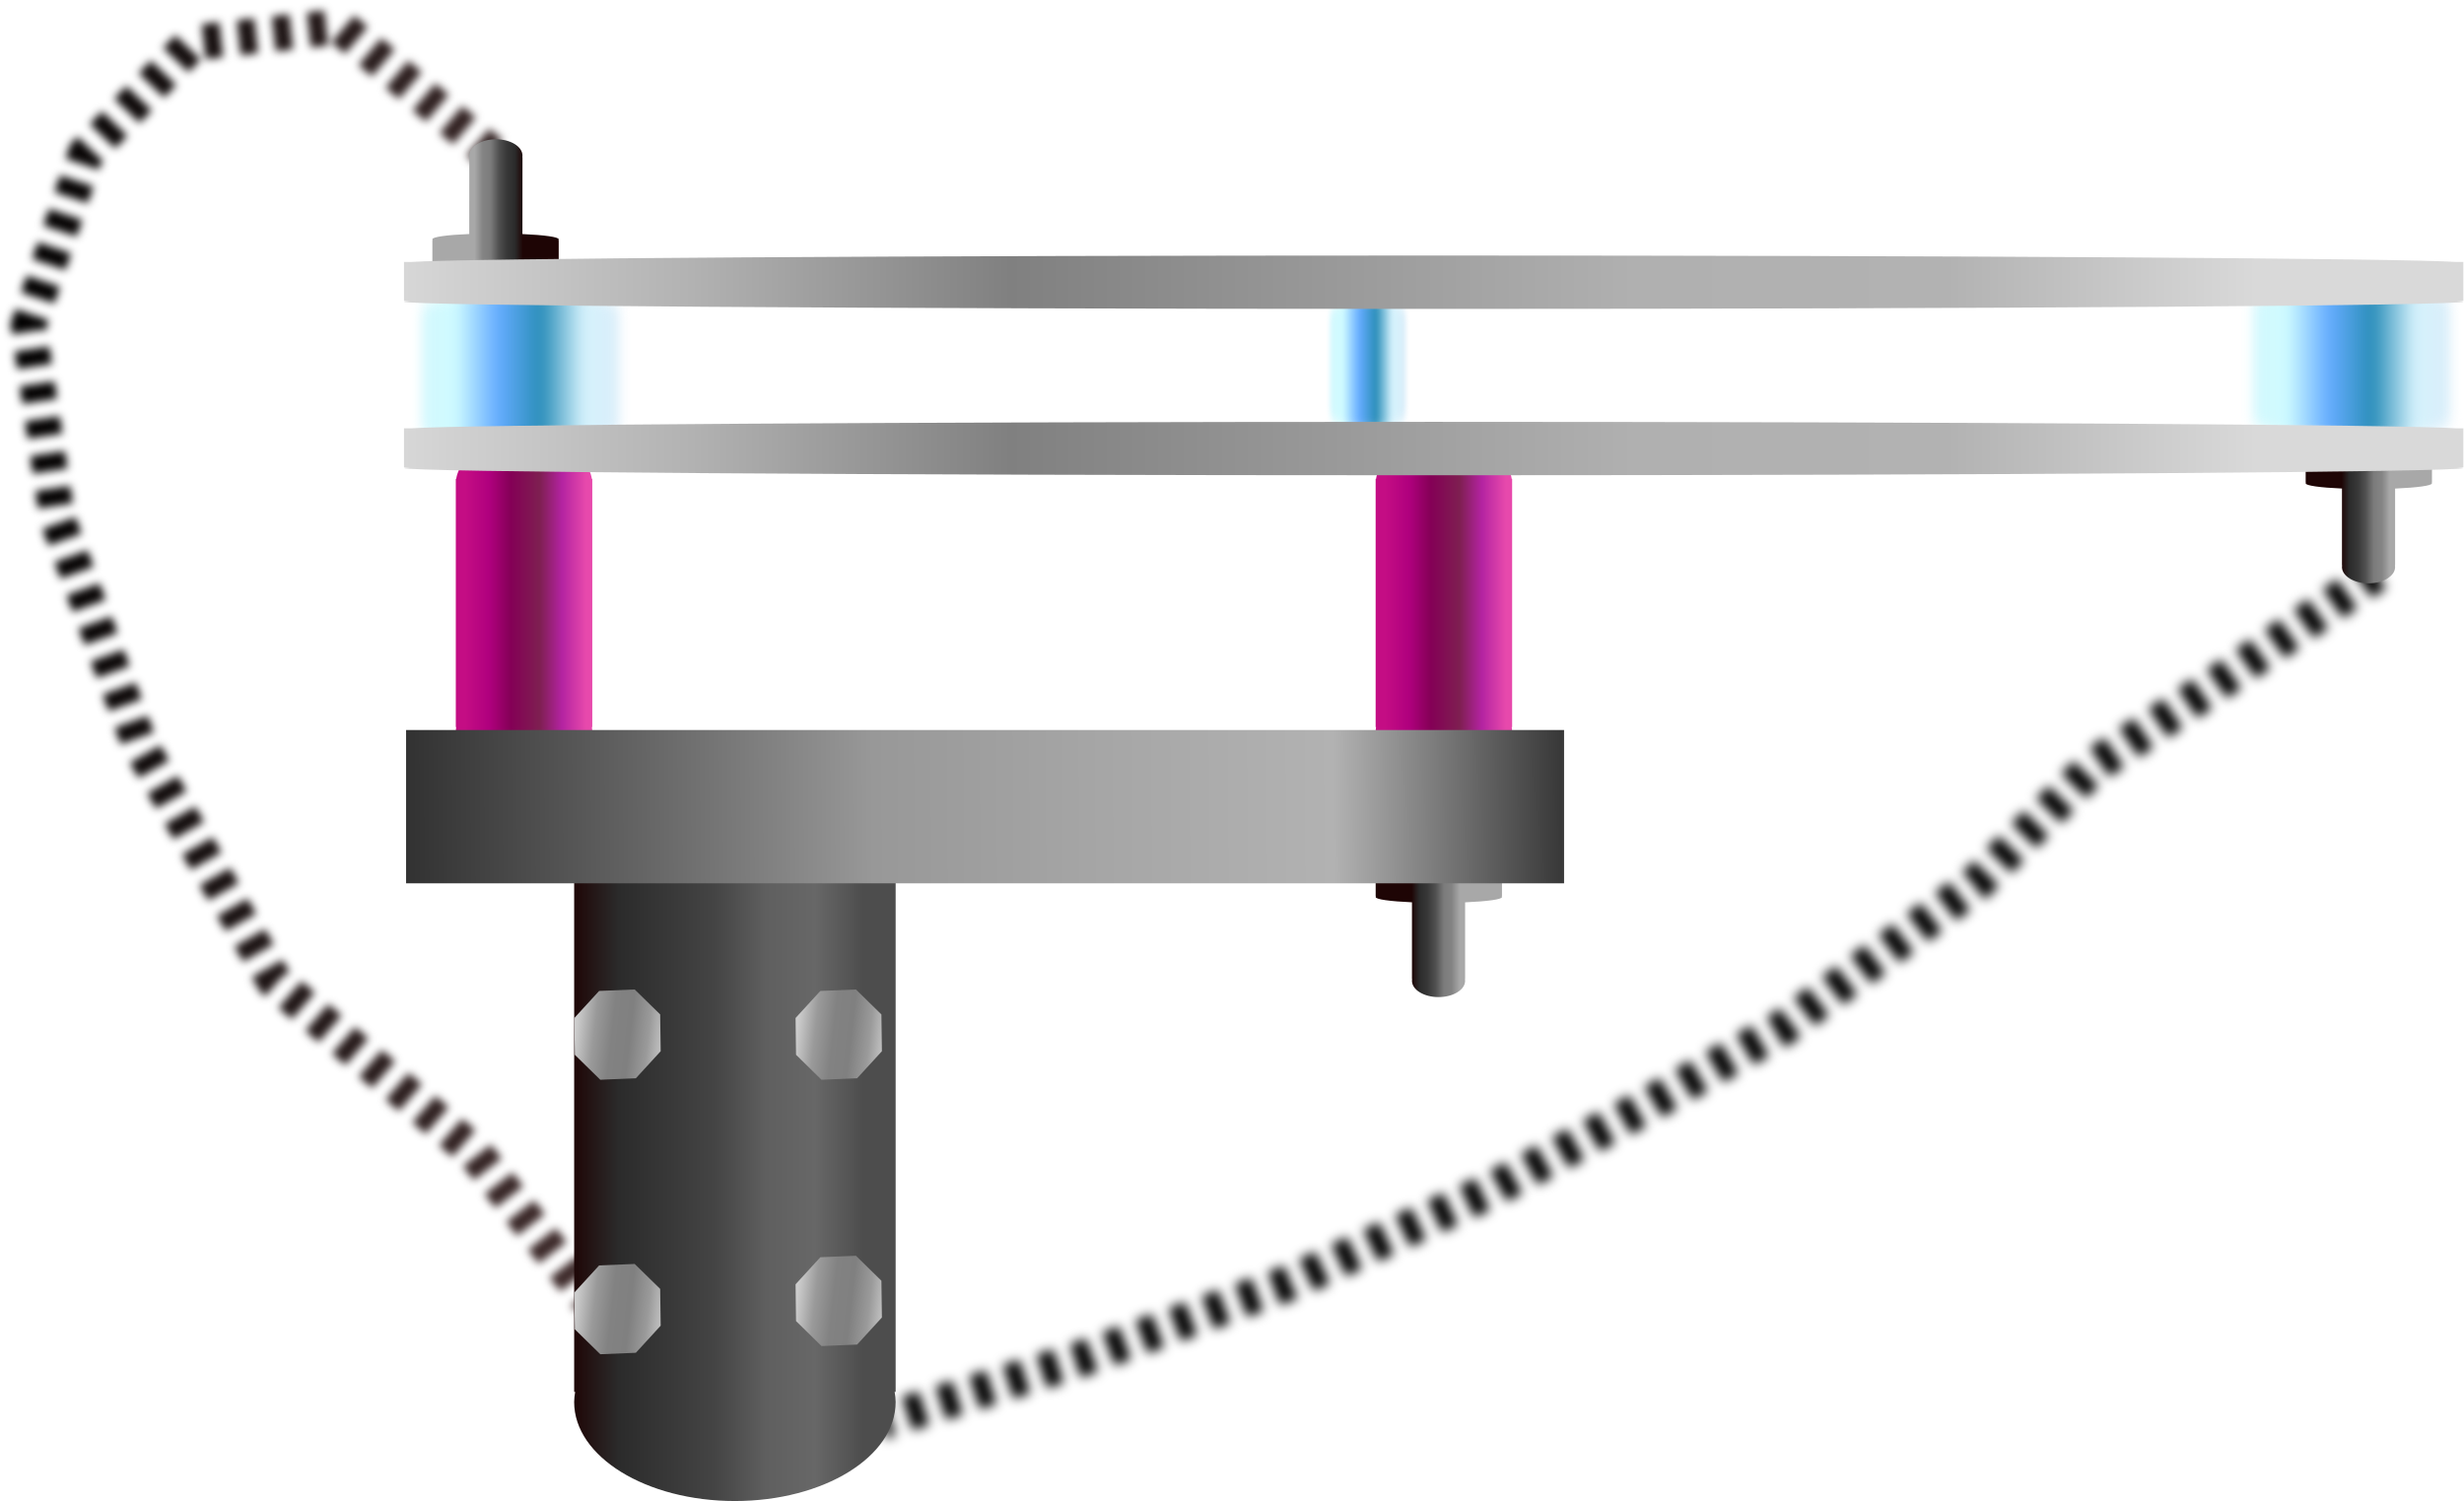
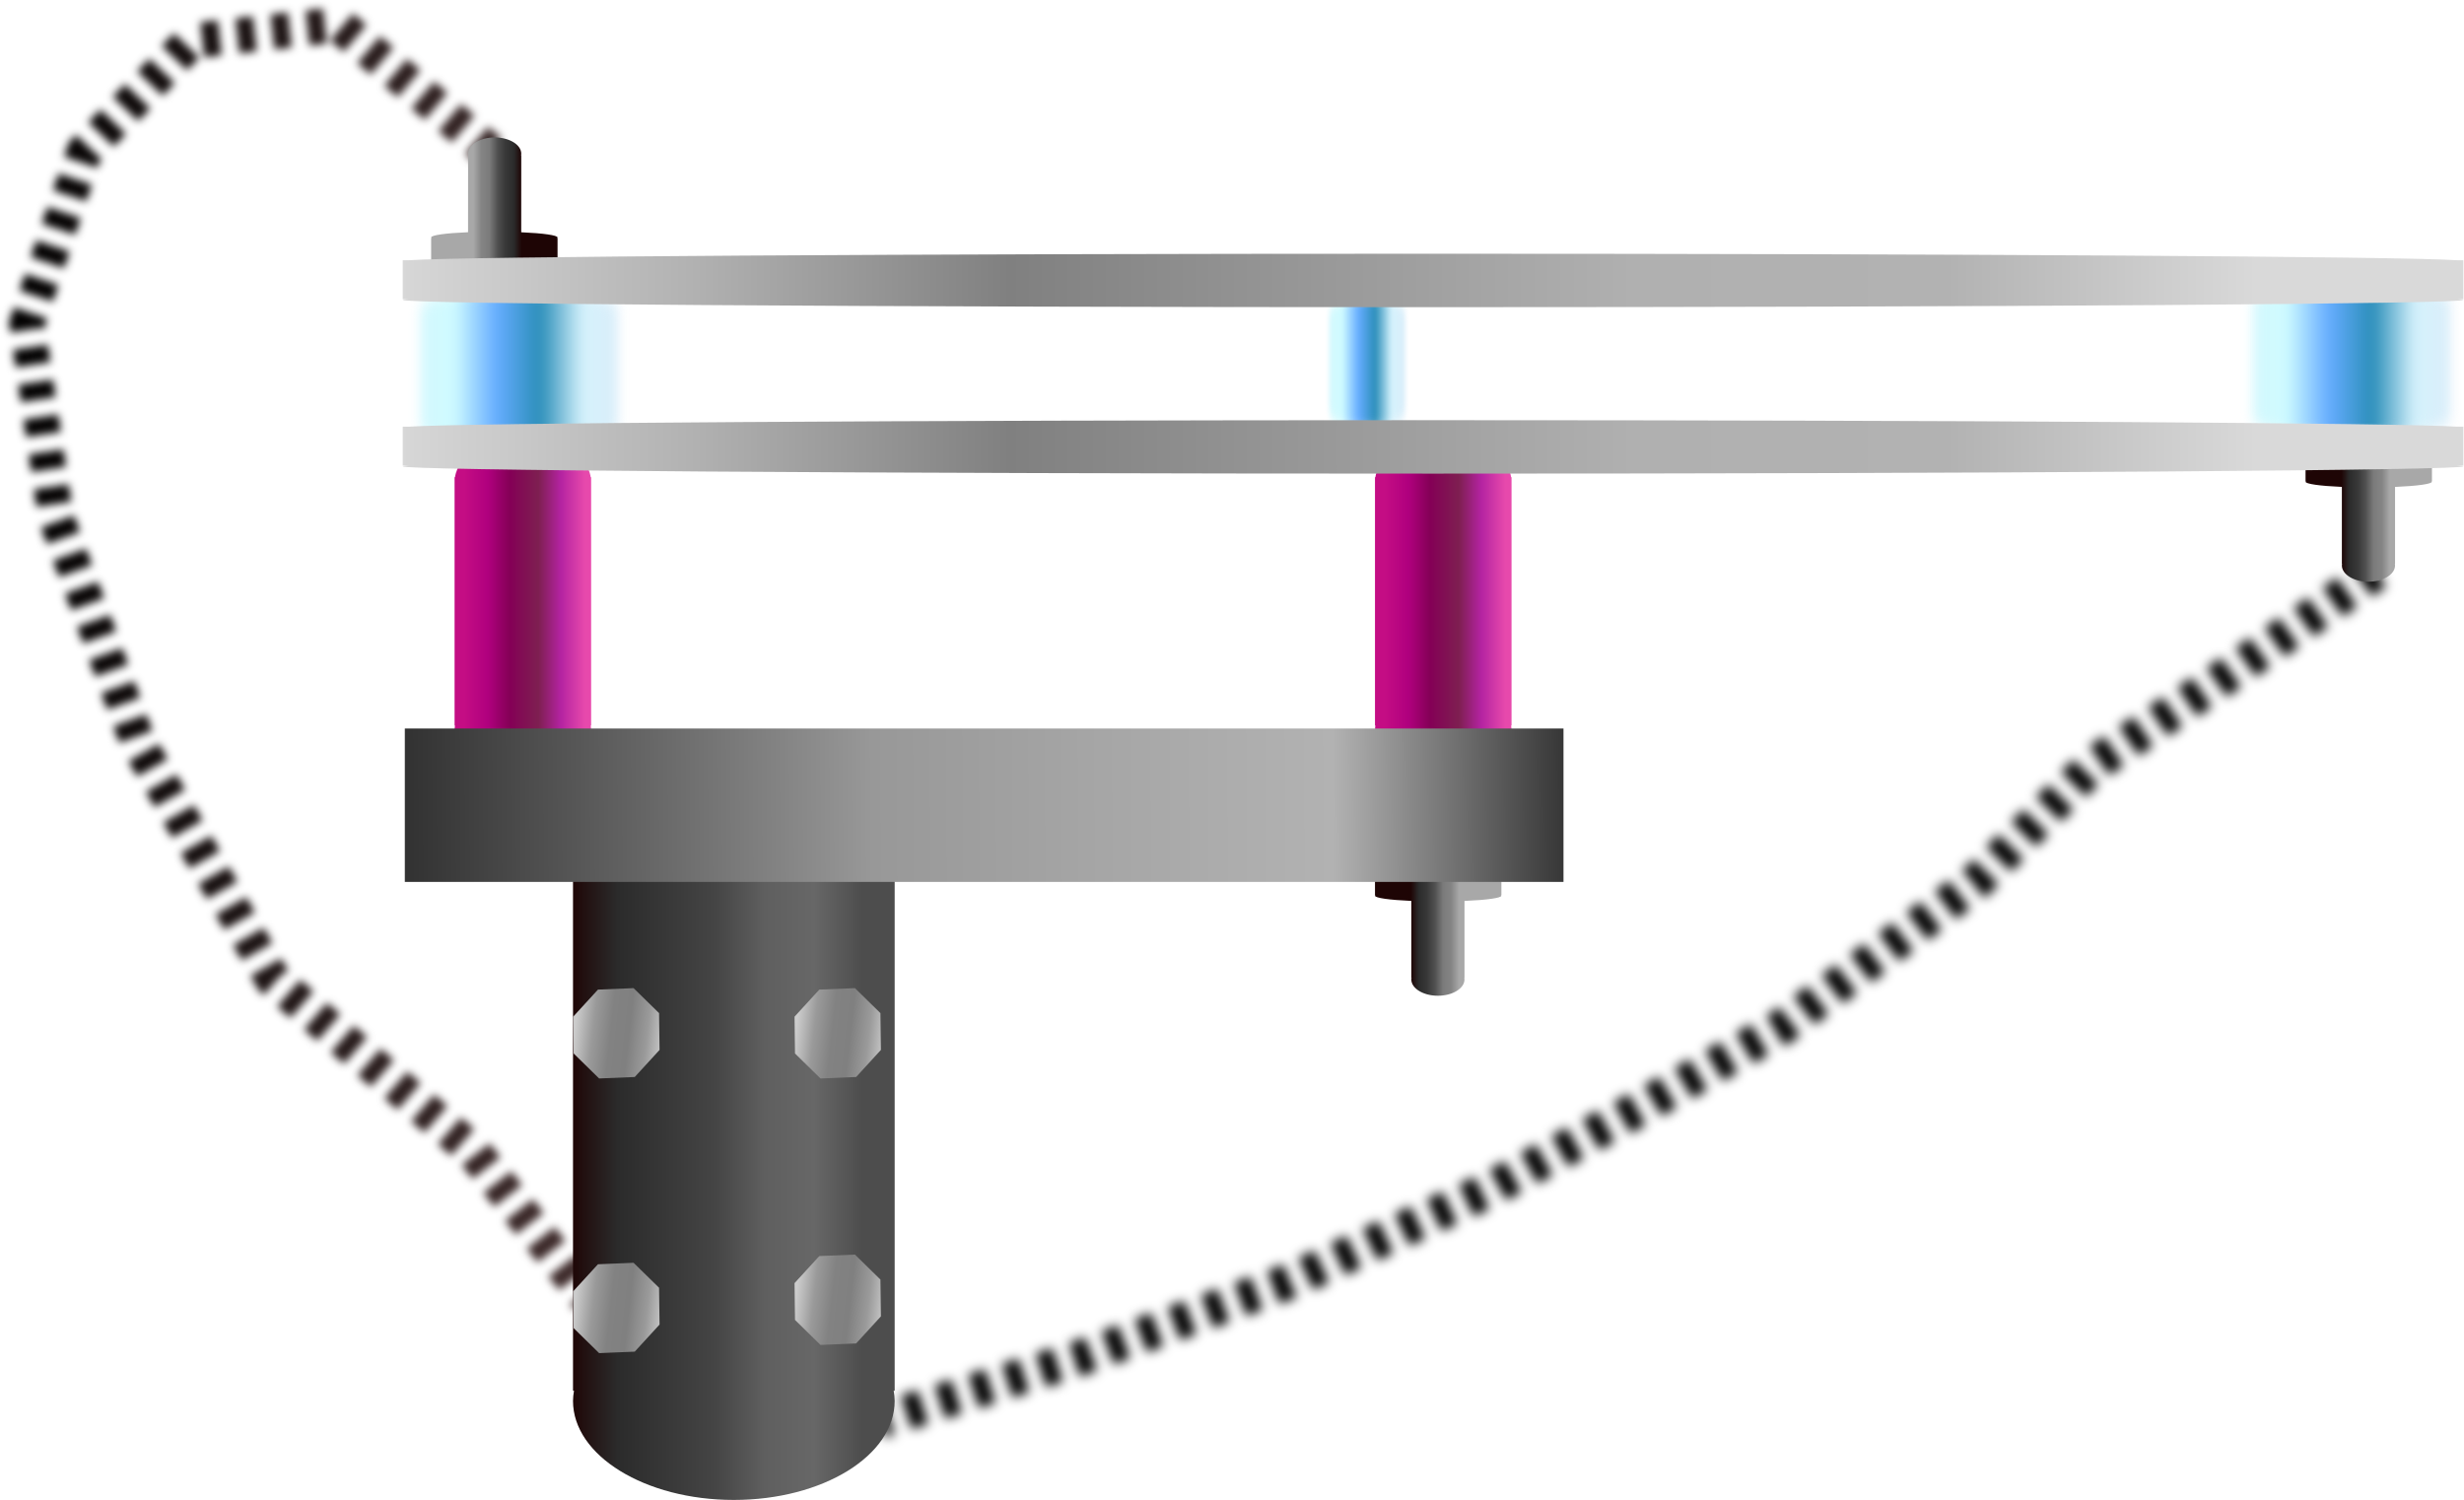
- <svg xmlns="http://www.w3.org/2000/svg" xmlns:xlink="http://www.w3.org/1999/xlink" width="92.432" height="56.308" viewBox="0 0 92.432 56.308" version="1.1" id="svg34074">
+ <svg xmlns="http://www.w3.org/2000/svg" xmlns:xlink="http://www.w3.org/1999/xlink" width="300" height="182.633" viewBox="0 0 300 182.633" version="1.1" id="svg34074">
  <defs id="defs34071">
    <linearGradient id="linearGradient13835">
      <stop style="stop-color:#1e0505;stop-opacity:1;" offset="0" id="stop13821" />
      <stop style="stop-color:#2b2b2b;stop-opacity:1;" offset="0.146" id="stop13823" />
      <stop style="stop-color:#383838;stop-opacity:1;" offset="0.3" id="stop13825" />
      <stop style="stop-color:#454545;stop-opacity:1;" offset="0.448" id="stop13827" />
      <stop style="stop-color:#5f5f5f;stop-opacity:1;" offset="0.6" id="stop13829" />
      <stop style="stop-color:#676767;stop-opacity:1;" offset="0.751" id="stop13831" />
      <stop style="stop-color:#4d4d4d;stop-opacity:1;" offset="0.9" id="stop13833" />
    </linearGradient>
    <linearGradient id="linearGradient13019">
      <stop style="stop-color:#cccccc;stop-opacity:1;" offset="0" id="stop13015" />
      <stop style="stop-color:#9a9a9a;stop-opacity:1;" offset="0.2" id="stop13087" />
      <stop style="stop-color:#828282;stop-opacity:1;" offset="0.4" id="stop13089" />
      <stop style="stop-color:#808080;stop-opacity:1;" offset="0.6" id="stop13091" />
      <stop style="stop-color:#9a9a9a;stop-opacity:1;" offset="0.8" id="stop13093" />
      <stop style="stop-color:#cccccc;stop-opacity:1;" offset="1" id="stop13017" />
    </linearGradient>
    <linearGradient id="linearGradient6155">
      <stop style="stop-color:#d5f7fd;stop-opacity:1;" offset="0" id="stop6143" />
      <stop style="stop-color:#cffbff;stop-opacity:1;" offset="0.2" id="stop6145" />
      <stop style="stop-color:#65acff;stop-opacity:1;" offset="0.4" id="stop6147" />
      <stop style="stop-color:#2b8eb9;stop-opacity:1;" offset="0.6" id="stop6149" />
      <stop style="stop-color:#d5f2fc;stop-opacity:1;" offset="0.8" id="stop6151" />
      <stop style="stop-color:#dbecf9;stop-opacity:1;" offset="1" id="stop6153" />
    </linearGradient>
    <linearGradient id="linearGradient5320">
      <stop style="stop-color:#000000;stop-opacity:1;" offset="0" id="stop5316" />
      <stop style="stop-color:#000000;stop-opacity:1;" offset="1" id="stop5318" />
    </linearGradient>
    <linearGradient id="linearGradient4467">
      <stop style="stop-color:#000000;stop-opacity:1;" offset="0" id="stop4463" />
      <stop style="stop-color:#442f2f;stop-opacity:1;" offset="1" id="stop4465" />
    </linearGradient>
    <linearGradient id="linearGradient58375">
      <stop style="stop-color:#1e0505;stop-opacity:1;" offset="0" id="stop58361" />
      <stop style="stop-color:#2b2b2b;stop-opacity:1;" offset="0.146" id="stop58363" />
      <stop style="stop-color:#383838;stop-opacity:1;" offset="0.3" id="stop58365" />
      <stop style="stop-color:#505050;stop-opacity:1;" offset="0.448" id="stop58367" />
      <stop style="stop-color:#7b7b7b;stop-opacity:1;" offset="0.6" id="stop58369" />
      <stop style="stop-color:#848484;stop-opacity:1;" offset="0.751" id="stop58371" />
      <stop style="stop-color:#a8a8a8;stop-opacity:1;" offset="0.9" id="stop58373" />
    </linearGradient>
    <linearGradient id="linearGradient55441">
      <stop style="stop-color:#333333;stop-opacity:1;" offset="0" id="stop55437" />
      <stop style="stop-color:#656565;stop-opacity:1;" offset="0.201" id="stop55445" />
      <stop style="stop-color:#989898;stop-opacity:1;" offset="0.4" id="stop55447" />
      <stop style="stop-color:#a6a6a6;stop-opacity:1;" offset="0.6" id="stop55449" />
      <stop style="stop-color:#b2b2b2;stop-opacity:1;" offset="0.8" id="stop55451" />
      <stop style="stop-color:#373737;stop-opacity:1;" offset="1" id="stop55439" />
    </linearGradient>
-     <linearGradient xlink:href="#linearGradient31314" id="linearGradient31318" x1="134.835" y1="185.429" x2="171.708" y2="185.429" gradientUnits="userSpaceOnUse" gradientTransform="matrix(2.111102,0,0,0.06627971,-284.2167,11.29057)" />
+     <linearGradient xlink:href="#linearGradient31314" id="linearGradient31318" x1="134.835" y1="185.429" x2="171.708" y2="185.429" gradientUnits="userSpaceOnUse" gradientTransform="matrix(6.856033,0,0,0.2152506,-891.445,65.91154)" />
    <linearGradient id="linearGradient31314">
      <stop style="stop-color:#d9d9d9;stop-opacity:1;" offset="0" id="stop31302" />
      <stop style="stop-color:#b2b2b2;stop-opacity:1;" offset="0.146" id="stop31304" />
      <stop style="stop-color:#808080;stop-opacity:1;" offset="0.3" id="stop31306" />
      <stop style="stop-color:#989898;stop-opacity:1;" offset="0.448" id="stop31308" />
      <stop style="stop-color:#b0b0b0;stop-opacity:1;" offset="0.6" id="stop31310" />
      <stop style="stop-color:#b2b2b2;stop-opacity:1;" offset="0.751" id="stop46591" />
      <stop style="stop-color:#d9d9d9;stop-opacity:1;" offset="0.9" id="stop31312" />
    </linearGradient>
-     <linearGradient xlink:href="#linearGradient31314" id="linearGradient47325" gradientUnits="userSpaceOnUse" gradientTransform="matrix(2.111102,0,0,0.06627971,-284.2167,17.53108)" x1="134.835" y1="185.429" x2="171.708" y2="185.429" />
-     <linearGradient xlink:href="#linearGradient31314-8" id="linearGradient31318-3" x1="134.835" y1="185.429" x2="171.708" y2="185.429" gradientUnits="userSpaceOnUse" gradientTransform="matrix(0.139897,0,0,0.4224168,-15.93587,-42.53723)" />
+     <linearGradient xlink:href="#linearGradient31314" id="linearGradient47325" gradientUnits="userSpaceOnUse" gradientTransform="matrix(6.856033,0,0,0.2152506,-891.445,86.17827)" x1="134.835" y1="185.429" x2="171.708" y2="185.429" />
+     <linearGradient xlink:href="#linearGradient31314-8" id="linearGradient31318-3" x1="134.835" y1="185.429" x2="171.708" y2="185.429" gradientUnits="userSpaceOnUse" gradientTransform="matrix(0.4543309,0,0,1.371845,-20.17374,-108.9001)" />
    <linearGradient id="linearGradient31314-8">
      <stop style="stop-color:#c40d84;stop-opacity:1;" offset="0.077" id="stop31302-1" />
      <stop style="stop-color:#b0007e;stop-opacity:1;" offset="0.249" id="stop31304-5" />
      <stop style="stop-color:#840056;stop-opacity:1;" offset="0.41" id="stop31306-3" />
      <stop style="stop-color:#7e1f51;stop-opacity:1;" offset="0.618" id="stop31308-5" />
      <stop style="stop-color:#b423a1;stop-opacity:1;" offset="0.779" id="stop31310-4" />
      <stop style="stop-color:#e749ac;stop-opacity:1;" offset="0.955" id="stop31312-3" />
    </linearGradient>
-     <linearGradient xlink:href="#linearGradient31314-8" id="linearGradient53925" gradientUnits="userSpaceOnUse" gradientTransform="matrix(0.139897,0,0,0.4224168,18.57047,-42.53723)" x1="134.835" y1="185.429" x2="171.708" y2="185.429" />
-     <linearGradient xlink:href="#linearGradient55441" id="linearGradient55443" x1="1.346" y1="42.827" x2="44.54" y2="42.582" gradientUnits="userSpaceOnUse" />
-     <linearGradient xlink:href="#linearGradient13835" id="linearGradient57633" gradientUnits="userSpaceOnUse" gradientTransform="matrix(0.3295612,0,0,0.906765,-37.12199,-112.5467)" x1="134.835" y1="185.429" x2="171.708" y2="185.429" />
-     <linearGradient xlink:href="#linearGradient58375" id="linearGradient63507" gradientUnits="userSpaceOnUse" gradientTransform="matrix(0.0544729,0,0,0.1493988,66.36167,4.915024)" x1="134.835" y1="185.429" x2="171.708" y2="185.429" />
-     <linearGradient xlink:href="#linearGradient58375" id="linearGradient65694" gradientUnits="userSpaceOnUse" gradientTransform="matrix(0.0544729,0,0,0.1493988,31.47506,20.43726)" x1="134.835" y1="185.429" x2="171.708" y2="185.429" />
-     <linearGradient xlink:href="#linearGradient58375" id="linearGradient67150" gradientUnits="userSpaceOnUse" gradientTransform="matrix(-0.05447289,-2.8457223e-5,7.8047514e-5,-0.1493988,12.81152,48.18394)" x1="134.835" y1="185.429" x2="171.708" y2="185.429" />
-     <filter style="color-interpolation-filters:sRGB" id="filter2452" x="-0.051" y="-0.021" width="1.094" height="1.037">
+     <linearGradient xlink:href="#linearGradient31314-8" id="linearGradient53925" gradientUnits="userSpaceOnUse" gradientTransform="matrix(0.4543309,0,0,1.371845,91.88939,-108.9001)" x1="134.835" y1="185.429" x2="171.708" y2="185.429" />
+     <linearGradient xlink:href="#linearGradient55441" id="linearGradient55443" x1="1.346" y1="42.827" x2="44.54" y2="42.582" gradientUnits="userSpaceOnUse" gradientTransform="matrix(3.247609,0,0,3.247609,31.57974,29.24418)" />
+     <linearGradient xlink:href="#linearGradient13835" id="linearGradient57633" gradientUnits="userSpaceOnUse" gradientTransform="matrix(1.070286,0,0,2.944818,-88.97797,-336.2635)" x1="134.835" y1="185.429" x2="171.708" y2="185.429" />
+     <linearGradient xlink:href="#linearGradient58375" id="linearGradient63507" gradientUnits="userSpaceOnUse" gradientTransform="matrix(0.1769067,0,0,0.4851888,247.0965,45.20626)" x1="134.835" y1="185.429" x2="171.708" y2="185.429" />
+     <linearGradient xlink:href="#linearGradient58375" id="linearGradient65694" gradientUnits="userSpaceOnUse" gradientTransform="matrix(0.1769067,0,0,0.4851888,133.7984,95.61641)" x1="134.835" y1="185.429" x2="171.708" y2="185.429" />
+     <linearGradient xlink:href="#linearGradient58375" id="linearGradient67150" gradientUnits="userSpaceOnUse" gradientTransform="matrix(-0.1769066,-9.2417933e-5,2.5346781e-4,-0.4851888,73.18655,185.7268)" x1="134.835" y1="185.429" x2="171.708" y2="185.429" />
+     <filter style="color-interpolation-filters:sRGB" id="filter2452" x="-0.048" y="-0.019" width="1.091" height="1.036">
      <feGaussianBlur stdDeviation="0.163" id="feGaussianBlur2454" />
    </filter>
    <linearGradient xlink:href="#linearGradient4467" id="linearGradient4469" x1="-14.094" y1="37.786" x2="9.024" y2="37.786" gradientUnits="userSpaceOnUse" />
    <filter style="color-interpolation-filters:sRGB" id="filter5312" x="-0.013" y="-0.034" width="1.029" height="1.071">
      <feGaussianBlur stdDeviation="0.225" id="feGaussianBlur5314" />
    </filter>
    <linearGradient xlink:href="#linearGradient5320" id="linearGradient5322" x1="18.173" y1="50.46" x2="75.921" y2="50.46" gradientUnits="userSpaceOnUse" />
    <filter style="color-interpolation-filters:sRGB" id="filter6883" x="-0.069" y="-0.119" width="1.138" height="1.238">
      <feGaussianBlur stdDeviation="0.214" id="feGaussianBlur6885" />
    </filter>
    <linearGradient xlink:href="#linearGradient6155" id="linearGradient6889" x1="60.483" y1="68.449" x2="68.568" y2="68.449" gradientUnits="userSpaceOnUse" gradientTransform="translate(-59.16892,-41.64877)" />
    <linearGradient xlink:href="#linearGradient6155" id="linearGradient7732" gradientUnits="userSpaceOnUse" gradientTransform="translate(-24.74337,-41.95614)" x1="60.483" y1="68.449" x2="68.568" y2="68.449" />
    <linearGradient xlink:href="#linearGradient6155" id="linearGradient7736" gradientUnits="userSpaceOnUse" gradientTransform="translate(9.5285,-41.95614)" x1="60.483" y1="68.449" x2="68.568" y2="68.449" />
    <linearGradient xlink:href="#linearGradient13019" id="linearGradient13021" x1="241.861" y1="206.94" x2="299.106" y2="200.602" gradientUnits="userSpaceOnUse" />
    <linearGradient xlink:href="#linearGradient13019" id="linearGradient13967" gradientUnits="userSpaceOnUse" x1="241.861" y1="206.94" x2="299.106" y2="200.602" />
    <linearGradient xlink:href="#linearGradient13019" id="linearGradient13971" gradientUnits="userSpaceOnUse" x1="241.861" y1="206.94" x2="299.106" y2="200.602" />
    <linearGradient xlink:href="#linearGradient13019" id="linearGradient13975" gradientUnits="userSpaceOnUse" x1="241.861" y1="206.94" x2="299.106" y2="200.602" />
  </defs>
-   <g id="stark" transform="translate(14.13255,-12.99356)">
-     <path id="path6139" style="mix-blend-mode:normal;fill:url(#linearGradient6889);fill-opacity:1;stroke-width:0.161;filter:url(#filter6883)" d="m 5.385,24.641 a 3.704,0.585 0 0 0 -3.681,0.525 h -0.023 v 0.06 3.089 h 0.023 a 3.704,0.585 0 0 0 -0.023,0.06 3.704,0.585 0 0 0 3.704,0.585 3.704,0.585 0 0 0 3.704,-0.585 3.704,0.585 0 0 0 -0.023,-0.06 h 0.023 v -3.089 -0.06 h -0.023 A 3.704,0.585 0 0 0 5.385,24.641 Z m -3.76,0.585 0.057,3.18 z" transform="matrix(1,0,0,1.431102,0,-11.47692)" />
-     <path id="path7730" style="mix-blend-mode:normal;fill:url(#linearGradient7732);fill-opacity:1;stroke-width:0.161;filter:url(#filter6883)" d="m 39.81,24.334 a 3.704,0.585 0 0 0 -3.681,0.525 h -0.023 v 0.06 3.089 h 0.023 a 3.704,0.585 0 0 0 -0.023,0.06 3.704,0.585 0 0 0 3.704,0.585 3.704,0.585 0 0 0 3.704,-0.585 3.704,0.585 0 0 0 -0.023,-0.06 h 0.023 v -3.089 -0.06 h -0.023 a 3.704,0.585 0 0 0 -3.68,-0.525 z m -3.76,0.585 0.057,3.18 z" transform="matrix(0.3846677,0,0,1.172441,21.86658,-4.414818)" />
-     <path id="path7734" style="mix-blend-mode:normal;fill:url(#linearGradient7736);fill-opacity:1;stroke-width:0.161;filter:url(#filter6883)" d="m 74.082,24.334 a 3.704,0.585 0 0 0 -3.681,0.525 h -0.023 v 0.06 3.089 h 0.023 a 3.704,0.585 0 0 0 -0.023,0.06 3.704,0.585 0 0 0 3.704,0.585 3.704,0.585 0 0 0 3.704,-0.585 3.704,0.585 0 0 0 -0.023,-0.06 h 0.023 v -3.089 -0.06 h -0.023 a 3.704,0.585 0 0 0 -3.68,-0.525 z m -3.76,0.585 0.057,3.18 z" transform="matrix(1,0,0,1.373622,0,-9.821582)" />
-     <path style="fill:none;stroke:url(#linearGradient5322);stroke-width:1.323;stroke-dasharray:0.661, 0.661;stroke-dashoffset:0;stroke-opacity:1;filter:url(#filter5312)" d="m 75.005,34.51 -5.994,4.15 -4.611,3.074 -4.457,4.457 -7.223,5.379 -5.379,3.074 -5.686,3.074 -7.377,3.381 -7.992,2.92 -7.377,2.305" id="path5310" />
-     <path style="fill:none;stroke:url(#linearGradient4469);stroke-width:1.323;stroke-dasharray:0.661, 0.661;stroke-dashoffset:0;stroke-opacity:1;filter:url(#filter2452)" d="m 4.303,18.75 -5.686,-4.764 -5.533,0.615 -3.996,4.15 -2.152,6.455 1.076,7.223 3.074,8.453 5.072,8.914 7.531,6.455 4.303,5.533" id="path2342" />
-     <path id="path67148" style="fill:url(#linearGradient67150);fill-opacity:1;stroke-width:0.085" d="m 4.457,23.35 a 2.369,0.216 0.03 0 0 2.355,-0.193 l 0.014,8e-6 1.1e-5,-0.022 5.97e-4,-1.143 -0.014,-7e-6 a 2.369,0.216 0.03 0 0 0.014,-0.022 2.369,0.216 0.03 0 0 -1.362,-0.196 l 0.002,-2.881 -0.006,-3e-6 a 0.997,0.612 0.03 0 0 0.006,-0.063 0.997,0.612 0.03 0 0 -0.997,-0.612 0.997,0.612 0.03 0 0 -0.997,0.611 0.997,0.612 0.03 0 0 0.006,0.063 l -0.006,-3e-6 -0.002,2.88 a 2.369,0.216 0.03 0 0 -1.383,0.196 2.369,0.216 0.03 0 0 0.015,0.022 l -0.015,-7e-6 -5.97e-4,1.143 -1.2e-5,0.022 0.015,8e-6 a 2.369,0.216 0.03 0 0 2.354,0.195 z m 2.406,-0.215 -0.036,-1.176 z" />
-     <path id="path65692" style="fill:url(#linearGradient65694);fill-opacity:1;stroke-width:0.085" d="m 39.842,45.267 a 2.369,0.216 0 0 0 -2.355,0.194 h -0.014 v 0.022 1.143 h 0.014 a 2.369,0.216 0 0 0 -0.014,0.022 2.369,0.216 0 0 0 1.362,0.195 v 2.881 h 0.006 a 0.997,0.612 0 0 0 -0.006,0.063 0.997,0.612 0 0 0 0.997,0.612 0.997,0.612 0 0 0 0.996,-0.612 0.997,0.612 0 0 0 -0.006,-0.063 h 0.006 V 46.844 a 2.369,0.216 0 0 0 1.383,-0.196 2.369,0.216 0 0 0 -0.015,-0.022 h 0.015 v -1.143 -0.022 h -0.015 a 2.369,0.216 0 0 0 -2.354,-0.194 z m -2.406,0.216 0.036,1.176 z" />
-     <path id="path63505" style="fill:url(#linearGradient63507);fill-opacity:1;stroke-width:0.085" d="m 74.729,29.745 a 2.369,0.216 0 0 0 -2.355,0.194 h -0.014 v 0.022 1.143 h 0.014 a 2.369,0.216 0 0 0 -0.014,0.022 2.369,0.216 0 0 0 1.362,0.195 v 2.881 h 0.006 a 0.997,0.612 0 0 0 -0.006,0.063 0.997,0.612 0 0 0 0.997,0.612 0.997,0.612 0 0 0 0.996,-0.612 0.997,0.612 0 0 0 -0.006,-0.063 h 0.006 v -2.88 a 2.369,0.216 0 0 0 1.383,-0.196 2.369,0.216 0 0 0 -0.015,-0.022 h 0.015 v -1.143 -0.022 h -0.015 a 2.369,0.216 0 0 0 -2.354,-0.194 z m -2.406,0.216 0.036,1.176 z" />
-     <path id="path57631" style="fill:url(#linearGradient57633);fill-opacity:1;stroke-width:0.517" d="m 13.436,41.886 a 6.03,3.713 0 0 0 -5.993,3.332 h -0.037 v 0.381 19.61 h 0.037 a 6.03,3.713 0 0 0 -0.037,0.381 6.03,3.713 0 0 0 6.03,3.714 6.03,3.713 0 0 0 6.03,-3.714 6.03,3.713 0 0 0 -0.038,-0.381 h 0.038 v -19.61 -0.381 h -0.038 A 6.03,3.713 0 0 0 13.436,41.886 Z m -6.122,3.712 0.092,20.182 z" />
-     <path id="path53921" style="fill:url(#linearGradient53925);fill-opacity:1;stroke-width:0.23" d="M 40.032,29.405 A 2.56,1.73 0 0 0 37.488,30.957 h -0.016 v 0.177 9.135 h 0.016 a 2.56,1.73 0 0 0 -0.016,0.177 2.56,1.73 0 0 0 2.56,1.73 2.56,1.73 0 0 0 2.56,-1.73 2.56,1.73 0 0 0 -0.016,-0.177 h 0.016 V 31.135 30.957 h -0.016 a 2.56,1.73 0 0 0 -2.544,-1.552 z m -2.599,1.729 0.039,9.402 z" />
-     <path id="path31294-6" style="fill:url(#linearGradient31318-3);fill-opacity:1;stroke-width:0.23" d="M 5.526,29.405 A 2.56,1.73 0 0 0 2.982,30.957 h -0.016 v 0.177 9.135 h 0.016 a 2.56,1.73 0 0 0 -0.016,0.177 2.56,1.73 0 0 0 2.56,1.73 2.56,1.73 0 0 0 2.56,-1.73 2.56,1.73 0 0 0 -0.016,-0.177 h 0.016 V 31.135 30.957 H 8.069 A 2.56,1.73 0 0 0 5.526,29.405 Z m -2.599,1.729 0.039,9.402 z" />
-     <path id="path31294" style="fill:url(#linearGradient31318);fill-opacity:1;stroke-width:0.354" d="M 39.649,22.579 A 38.626,0.271 0 0 0 1.262,22.822 H 1.023 v 0.028 1.433 h 0.238 a 38.626,0.271 0 0 0 -0.238,0.028 38.626,0.271 0 0 0 38.626,0.271 38.626,0.271 0 0 0 38.626,-0.271 38.626,0.271 0 0 0 -0.243,-0.028 h 0.243 V 22.85 22.822 H 78.032 A 38.626,0.271 0 0 0 39.649,22.579 Z M 0.434,22.85 1.023,24.325 Z" />
-     <path id="path47323" style="fill:url(#linearGradient47325);fill-opacity:1;stroke-width:0.354" d="M 39.649,28.819 A 38.626,0.271 0 0 0 1.262,29.063 H 1.023 v 0.028 1.433 h 0.238 a 38.626,0.271 0 0 0 -0.238,0.028 38.626,0.271 0 0 0 38.626,0.271 38.626,0.271 0 0 0 38.626,-0.271 38.626,0.271 0 0 0 -0.243,-0.028 h 0.243 v -1.433 -0.028 H 78.032 A 38.626,0.271 0 0 0 39.649,28.819 Z M 0.434,29.091 1.023,30.566 Z" />
-     <rect style="fill:url(#linearGradient55443);fill-opacity:1;stroke-width:0.394;stroke-opacity:0.74" id="rect55435" width="43.439" height="5.751" x="1.101" y="40.38" />
-     <path style="fill:url(#linearGradient13021);fill-opacity:1;stroke:none;stroke-width:1.323;stroke-dasharray:0.661, 0.661;stroke-dashoffset:0;stroke-opacity:1" id="path12227" d="m 285.782,228.277 -21.944,5.347 -19.297,-11.736 -5.347,-21.944 11.736,-19.297 21.944,-5.347 19.297,11.736 5.347,21.944 z" transform="matrix(0.05757309,0.01207685,-0.01319438,0.05995283,-3.72085,36.30787)" />
-     <path style="fill:url(#linearGradient13967);fill-opacity:1;stroke:none;stroke-width:1.323;stroke-dasharray:0.661, 0.661;stroke-dashoffset:0;stroke-opacity:1" id="path13965" d="m 285.782,228.277 -21.944,5.347 -19.297,-11.736 -5.347,-21.944 11.736,-19.297 21.944,-5.347 19.297,11.736 5.347,21.944 z" transform="matrix(0.05757309,0.01207685,-0.01319438,0.05995283,-3.72085,46.6048)" />
-     <path style="fill:url(#linearGradient13971);fill-opacity:1;stroke:none;stroke-width:1.323;stroke-dasharray:0.661, 0.661;stroke-dashoffset:0;stroke-opacity:1" id="path13969" d="m 285.782,228.277 -21.944,5.347 -19.297,-11.736 -5.347,-21.944 11.736,-19.297 21.944,-5.347 19.297,11.736 5.347,21.944 z" transform="matrix(0.05757309,0.01207685,-0.01319438,0.05995283,4.578167,36.30787)" />
-     <path style="fill:url(#linearGradient13975);fill-opacity:1;stroke:none;stroke-width:1.323;stroke-dasharray:0.661, 0.661;stroke-dashoffset:0;stroke-opacity:1" id="path13973" d="m 285.782,228.277 -21.944,5.347 -19.297,-11.736 -5.347,-21.944 11.736,-19.297 21.944,-5.347 19.297,11.736 5.347,21.944 z" transform="matrix(0.05757309,0.01207685,-0.01319438,0.05995283,4.578167,46.29743)" />
+   <g id="stark" transform="translate(14.1324,-71.67714)">
+     <path id="path6139" style="mix-blend-mode:normal;fill:url(#linearGradient6889);fill-opacity:1;stroke-width:0.161;filter:url(#filter6883)" d="m 5.385,24.641 a 3.704,0.585 0 0 0 -3.681,0.525 h -0.023 v 0.06 3.089 h 0.023 a 3.704,0.585 0 0 0 -0.023,0.06 3.704,0.585 0 0 0 3.704,0.585 3.704,0.585 0 0 0 3.704,-0.585 3.704,0.585 0 0 0 -0.023,-0.06 h 0.023 v -3.089 -0.06 h -0.023 A 3.704,0.585 0 0 0 5.385,24.641 Z m -3.76,0.585 0.057,3.18 z" transform="matrix(3.247609,0,0,4.647659,31.57974,-8.028379)" />
+     <path id="path7730" style="mix-blend-mode:normal;fill:url(#linearGradient7732);fill-opacity:1;stroke-width:0.161;filter:url(#filter6883)" d="m 39.81,24.334 a 3.704,0.585 0 0 0 -3.681,0.525 h -0.023 v 0.06 3.089 h 0.023 a 3.704,0.585 0 0 0 -0.023,0.06 3.704,0.585 0 0 0 3.704,0.585 3.704,0.585 0 0 0 3.704,-0.585 3.704,0.585 0 0 0 -0.023,-0.06 h 0.023 v -3.089 -0.06 h -0.023 a 3.704,0.585 0 0 0 -3.68,-0.525 z m -3.76,0.585 0.057,3.18 z" transform="matrix(1.24925,0,0,3.807629,102.5939,14.90658)" />
+     <path id="path7734" style="mix-blend-mode:normal;fill:url(#linearGradient7736);fill-opacity:1;stroke-width:0.161;filter:url(#filter6883)" d="m 74.082,24.334 a 3.704,0.585 0 0 0 -3.681,0.525 h -0.023 v 0.06 3.089 h 0.023 a 3.704,0.585 0 0 0 -0.023,0.06 3.704,0.585 0 0 0 3.704,0.585 3.704,0.585 0 0 0 3.704,-0.585 3.704,0.585 0 0 0 -0.023,-0.06 h 0.023 v -3.089 -0.06 h -0.023 a 3.704,0.585 0 0 0 -3.68,-0.525 z m -3.76,0.585 0.057,3.18 z" transform="matrix(3.247609,0,0,4.460986,31.57974,-2.652474)" />
+     <path style="fill:none;stroke:url(#linearGradient5322);stroke-width:1.323;stroke-dasharray:0.661, 0.661;stroke-dashoffset:0;stroke-opacity:1;filter:url(#filter5312)" d="m 75.005,34.51 -5.994,4.15 -4.611,3.074 -4.457,4.457 -7.223,5.379 -5.379,3.074 -5.686,3.074 -7.377,3.381 -7.992,2.92 -7.377,2.305" id="path5310" transform="matrix(3.247609,0,0,3.247609,31.57974,29.24418)" />
+     <path style="fill:none;stroke:url(#linearGradient4469);stroke-width:1.323;stroke-dasharray:0.661, 0.661;stroke-dashoffset:0;stroke-opacity:1;filter:url(#filter2452)" d="m 4.303,18.75 -5.686,-4.764 -5.533,0.615 -3.996,4.15 -2.152,6.455 1.076,7.223 3.074,8.453 5.072,8.914 7.531,6.455 4.303,5.533" id="path2342" transform="matrix(3.247609,0,0,3.247609,31.57974,29.24418)" />
+     <path id="path67148" style="fill:url(#linearGradient67150);fill-opacity:1;stroke-width:0.277" d="m 46.055,105.075 a 7.695,0.702 0.03 0 0 7.648,-0.625 l 0.047,3e-5 3.6e-5,-0.072 0.002,-3.711 -0.047,-2e-5 a 7.695,0.702 0.03 0 0 0.047,-0.072 7.695,0.702 0.03 0 0 -4.424,-0.637 l 0.005,-9.356 -0.02,-9e-6 a 3.237,1.987 0.03 0 0 0.02,-0.203 3.237,1.987 0.03 0 0 -3.236,-1.989 3.237,1.987 0.03 0 0 -3.237,1.985 3.237,1.987 0.03 0 0 0.02,0.203 l -0.02,-9e-6 -0.005,9.353 a 7.695,0.702 0.03 0 0 -4.493,0.635 7.695,0.702 0.03 0 0 0.049,0.072 l -0.049,-2e-5 -0.002,3.711 -3.9e-5,0.072 0.049,2e-5 a 7.695,0.702 0.03 0 0 7.646,0.633 z m 7.813,-0.697 -0.115,-3.818 z" />
+     <path id="path65692" style="fill:url(#linearGradient65694);fill-opacity:1;stroke-width:0.277" d="m 160.972,176.254 a 7.695,0.702 0 0 0 -7.648,0.629 h -0.047 v 0.072 3.711 h 0.047 a 7.695,0.702 0 0 0 -0.047,0.072 7.695,0.702 0 0 0 4.424,0.634 v 9.356 h 0.02 a 3.237,1.987 0 0 0 -0.02,0.203 3.237,1.987 0 0 0 3.237,1.987 3.237,1.987 0 0 0 3.236,-1.987 3.237,1.987 0 0 0 -0.02,-0.203 h 0.02 v -9.353 a 7.695,0.702 0 0 0 4.493,-0.638 7.695,0.702 0 0 0 -0.049,-0.072 h 0.049 v -3.711 -0.072 h -0.049 a 7.695,0.702 0 0 0 -7.646,-0.629 z m -7.812,0.702 0.117,3.818 z" />
+     <path id="path63505" style="fill:url(#linearGradient63507);fill-opacity:1;stroke-width:0.277" d="m 274.27,125.844 a 7.695,0.702 0 0 0 -7.648,0.629 h -0.047 v 0.072 3.711 h 0.047 a 7.695,0.702 0 0 0 -0.047,0.072 7.695,0.702 0 0 0 4.424,0.634 v 9.356 h 0.02 a 3.237,1.987 0 0 0 -0.02,0.203 3.237,1.987 0 0 0 3.237,1.987 3.237,1.987 0 0 0 3.236,-1.987 3.237,1.987 0 0 0 -0.02,-0.203 h 0.02 v -9.353 a 7.695,0.702 0 0 0 4.493,-0.638 7.695,0.702 0 0 0 -0.049,-0.072 h 0.049 v -3.711 -0.072 h -0.049 a 7.695,0.702 0 0 0 -7.646,-0.629 z m -7.812,0.702 0.117,3.818 z" />
+     <path id="path57631" style="fill:url(#linearGradient57633);fill-opacity:1;stroke-width:1.68" d="M 75.216,165.273 A 19.583,12.057 0 0 0 55.754,176.092 h -0.121 v 1.236 63.685 h 0.121 a 19.583,12.057 0 0 0 -0.121,1.236 19.583,12.057 0 0 0 19.583,12.06 19.583,12.057 0 0 0 19.583,-12.06 19.583,12.057 0 0 0 -0.123,-1.236 h 0.123 V 177.328 176.092 H 94.675 A 19.583,12.057 0 0 0 75.216,165.273 Z m -19.882,12.056 0.299,65.544 z" />
+     <path id="path53921" style="fill:url(#linearGradient53925);fill-opacity:1;stroke-width:0.747" d="m 161.589,124.741 a 8.313,5.617 0 0 0 -8.261,5.04 h -0.051 v 0.576 29.668 h 0.051 a 8.313,5.617 0 0 0 -0.051,0.576 8.313,5.617 0 0 0 8.313,5.618 8.313,5.617 0 0 0 8.313,-5.618 8.313,5.617 0 0 0 -0.052,-0.576 h 0.052 v -29.668 -0.576 h -0.052 a 8.313,5.617 0 0 0 -8.26,-5.04 z m -8.44,5.616 0.127,30.534 z" />
+     <path id="path31294-6" style="fill:url(#linearGradient31318-3);fill-opacity:1;stroke-width:0.747" d="m 49.526,124.741 a 8.313,5.617 0 0 0 -8.261,5.04 h -0.051 v 0.576 29.668 h 0.051 a 8.313,5.617 0 0 0 -0.051,0.576 8.313,5.617 0 0 0 8.313,5.618 8.313,5.617 0 0 0 8.313,-5.618 8.313,5.617 0 0 0 -0.052,-0.576 h 0.052 v -29.668 -0.576 h -0.052 a 8.313,5.617 0 0 0 -8.26,-5.04 z m -8.44,5.616 0.127,30.534 z" />
+     <path id="path31294" style="fill:url(#linearGradient31318);fill-opacity:1;stroke-width:1.15" d="m 160.345,102.571 a 125.444,0.881 0 0 0 -124.668,0.791 h -0.774 v 0.09 4.655 h 0.774 a 125.444,0.881 0 0 0 -0.774,0.09 125.444,0.881 0 0 0 125.442,0.882 125.444,0.881 0 0 0 125.442,-0.882 125.444,0.881 0 0 0 -0.79,-0.09 h 0.79 v -4.655 -0.09 h -0.79 a 125.444,0.881 0 0 0 -124.653,-0.791 z m -127.357,0.881 1.915,4.791 z" />
+     <path id="path47323" style="fill:url(#linearGradient47325);fill-opacity:1;stroke-width:1.15" d="m 160.345,122.838 a 125.444,0.881 0 0 0 -124.668,0.791 h -0.774 v 0.09 4.655 h 0.774 a 125.444,0.881 0 0 0 -0.774,0.09 125.444,0.881 0 0 0 125.442,0.882 125.444,0.881 0 0 0 125.442,-0.882 125.444,0.881 0 0 0 -0.79,-0.09 h 0.79 v -4.655 -0.09 h -0.79 a 125.444,0.881 0 0 0 -124.653,-0.791 z m -127.357,0.881 1.915,4.791 z" />
+     <rect style="fill:url(#linearGradient55443);fill-opacity:1;stroke-width:1.28;stroke-opacity:0.74" id="rect55435" width="141.072" height="18.677" x="35.156" y="160.382" />
+     <path style="fill:url(#linearGradient13021);fill-opacity:1;stroke:none;stroke-width:1.323;stroke-dasharray:0.661, 0.661;stroke-dashoffset:0;stroke-opacity:1" id="path12227" d="m 285.782,228.277 -21.944,5.347 -19.297,-11.736 -5.347,-21.944 11.736,-19.297 21.944,-5.347 19.297,11.736 5.347,21.944 z" transform="matrix(0.1869749,0.03922086,-0.04285021,0.1947034,19.49588,147.1579)" />
+     <path style="fill:url(#linearGradient13967);fill-opacity:1;stroke:none;stroke-width:1.323;stroke-dasharray:0.661, 0.661;stroke-dashoffset:0;stroke-opacity:1" id="path13965" d="m 285.782,228.277 -21.944,5.347 -19.297,-11.736 -5.347,-21.944 11.736,-19.297 21.944,-5.347 19.297,11.736 5.347,21.944 z" transform="matrix(0.1869749,0.03922086,-0.04285021,0.1947034,19.49588,180.5983)" />
+     <path style="fill:url(#linearGradient13971);fill-opacity:1;stroke:none;stroke-width:1.323;stroke-dasharray:0.661, 0.661;stroke-dashoffset:0;stroke-opacity:1" id="path13969" d="m 285.782,228.277 -21.944,5.347 -19.297,-11.736 -5.347,-21.944 11.736,-19.297 21.944,-5.347 19.297,11.736 5.347,21.944 z" transform="matrix(0.1869749,0.03922086,-0.04285021,0.1947034,46.44784,147.1579)" />
+     <path style="fill:url(#linearGradient13975);fill-opacity:1;stroke:none;stroke-width:1.323;stroke-dasharray:0.661, 0.661;stroke-dashoffset:0;stroke-opacity:1" id="path13973" d="m 285.782,228.277 -21.944,5.347 -19.297,-11.736 -5.347,-21.944 11.736,-19.297 21.944,-5.347 19.297,11.736 5.347,21.944 z" transform="matrix(0.1869749,0.03922086,-0.04285021,0.1947034,46.44784,179.6001)" />
  </g>
</svg>
